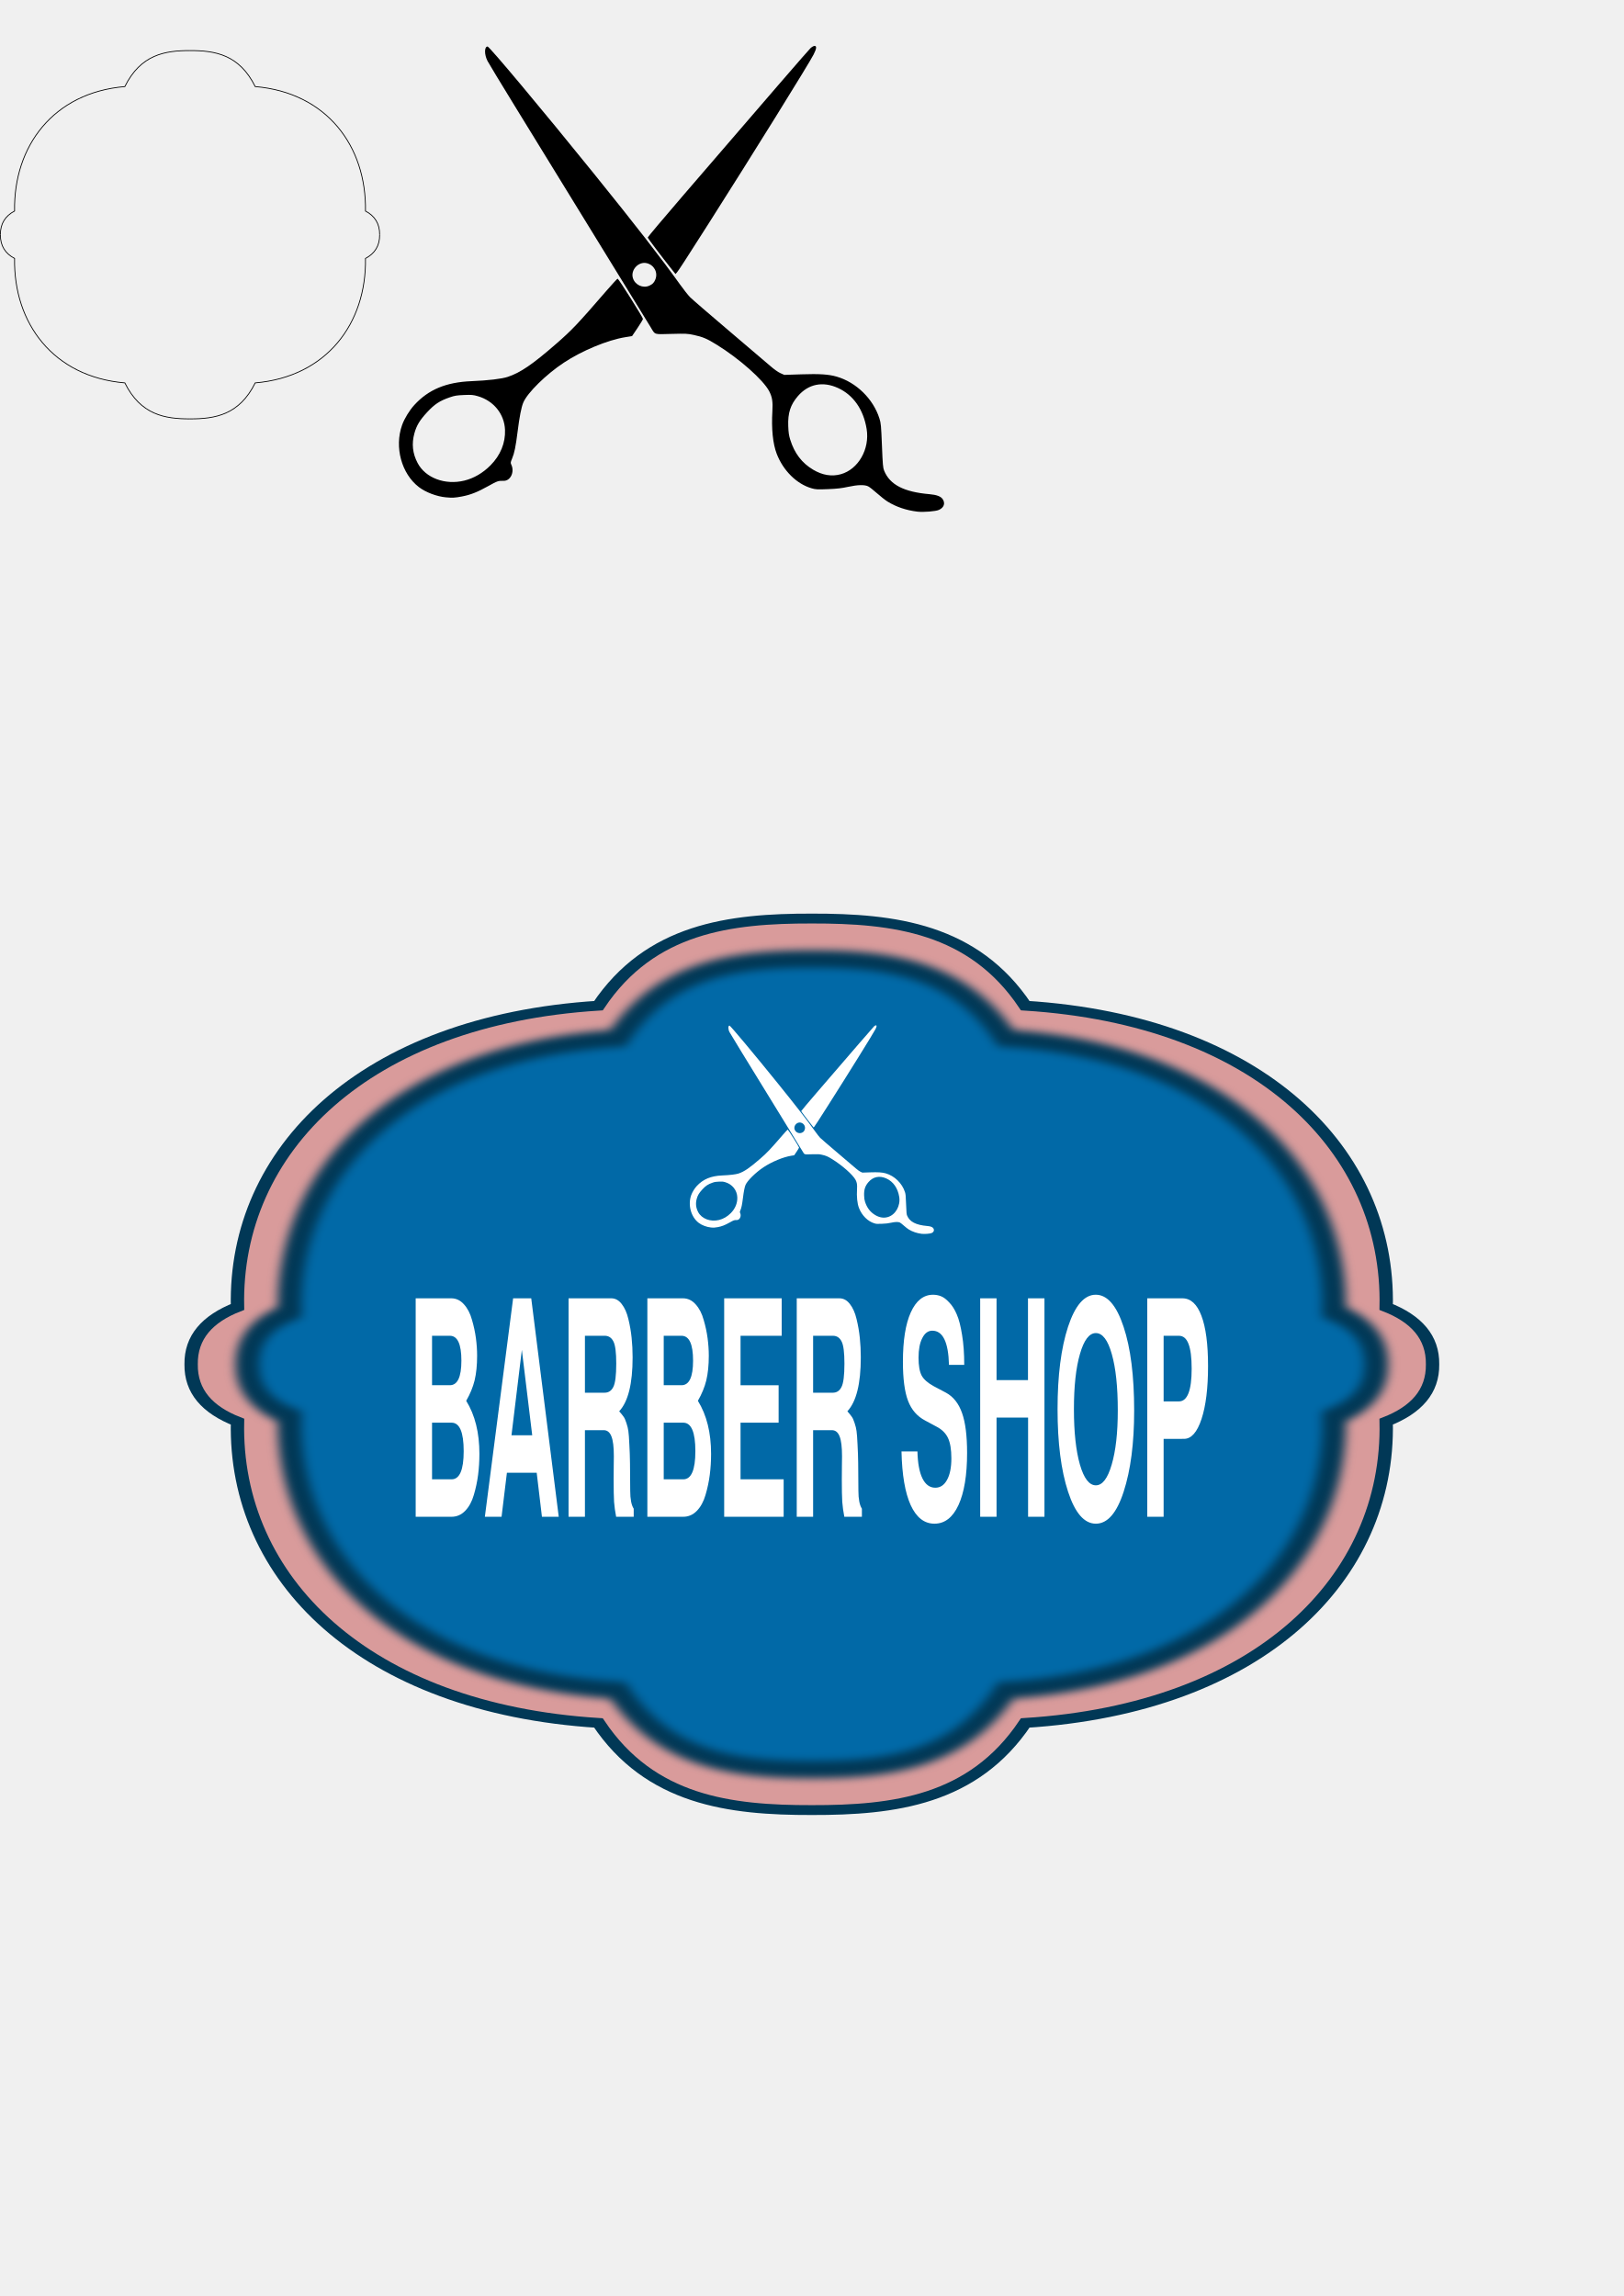
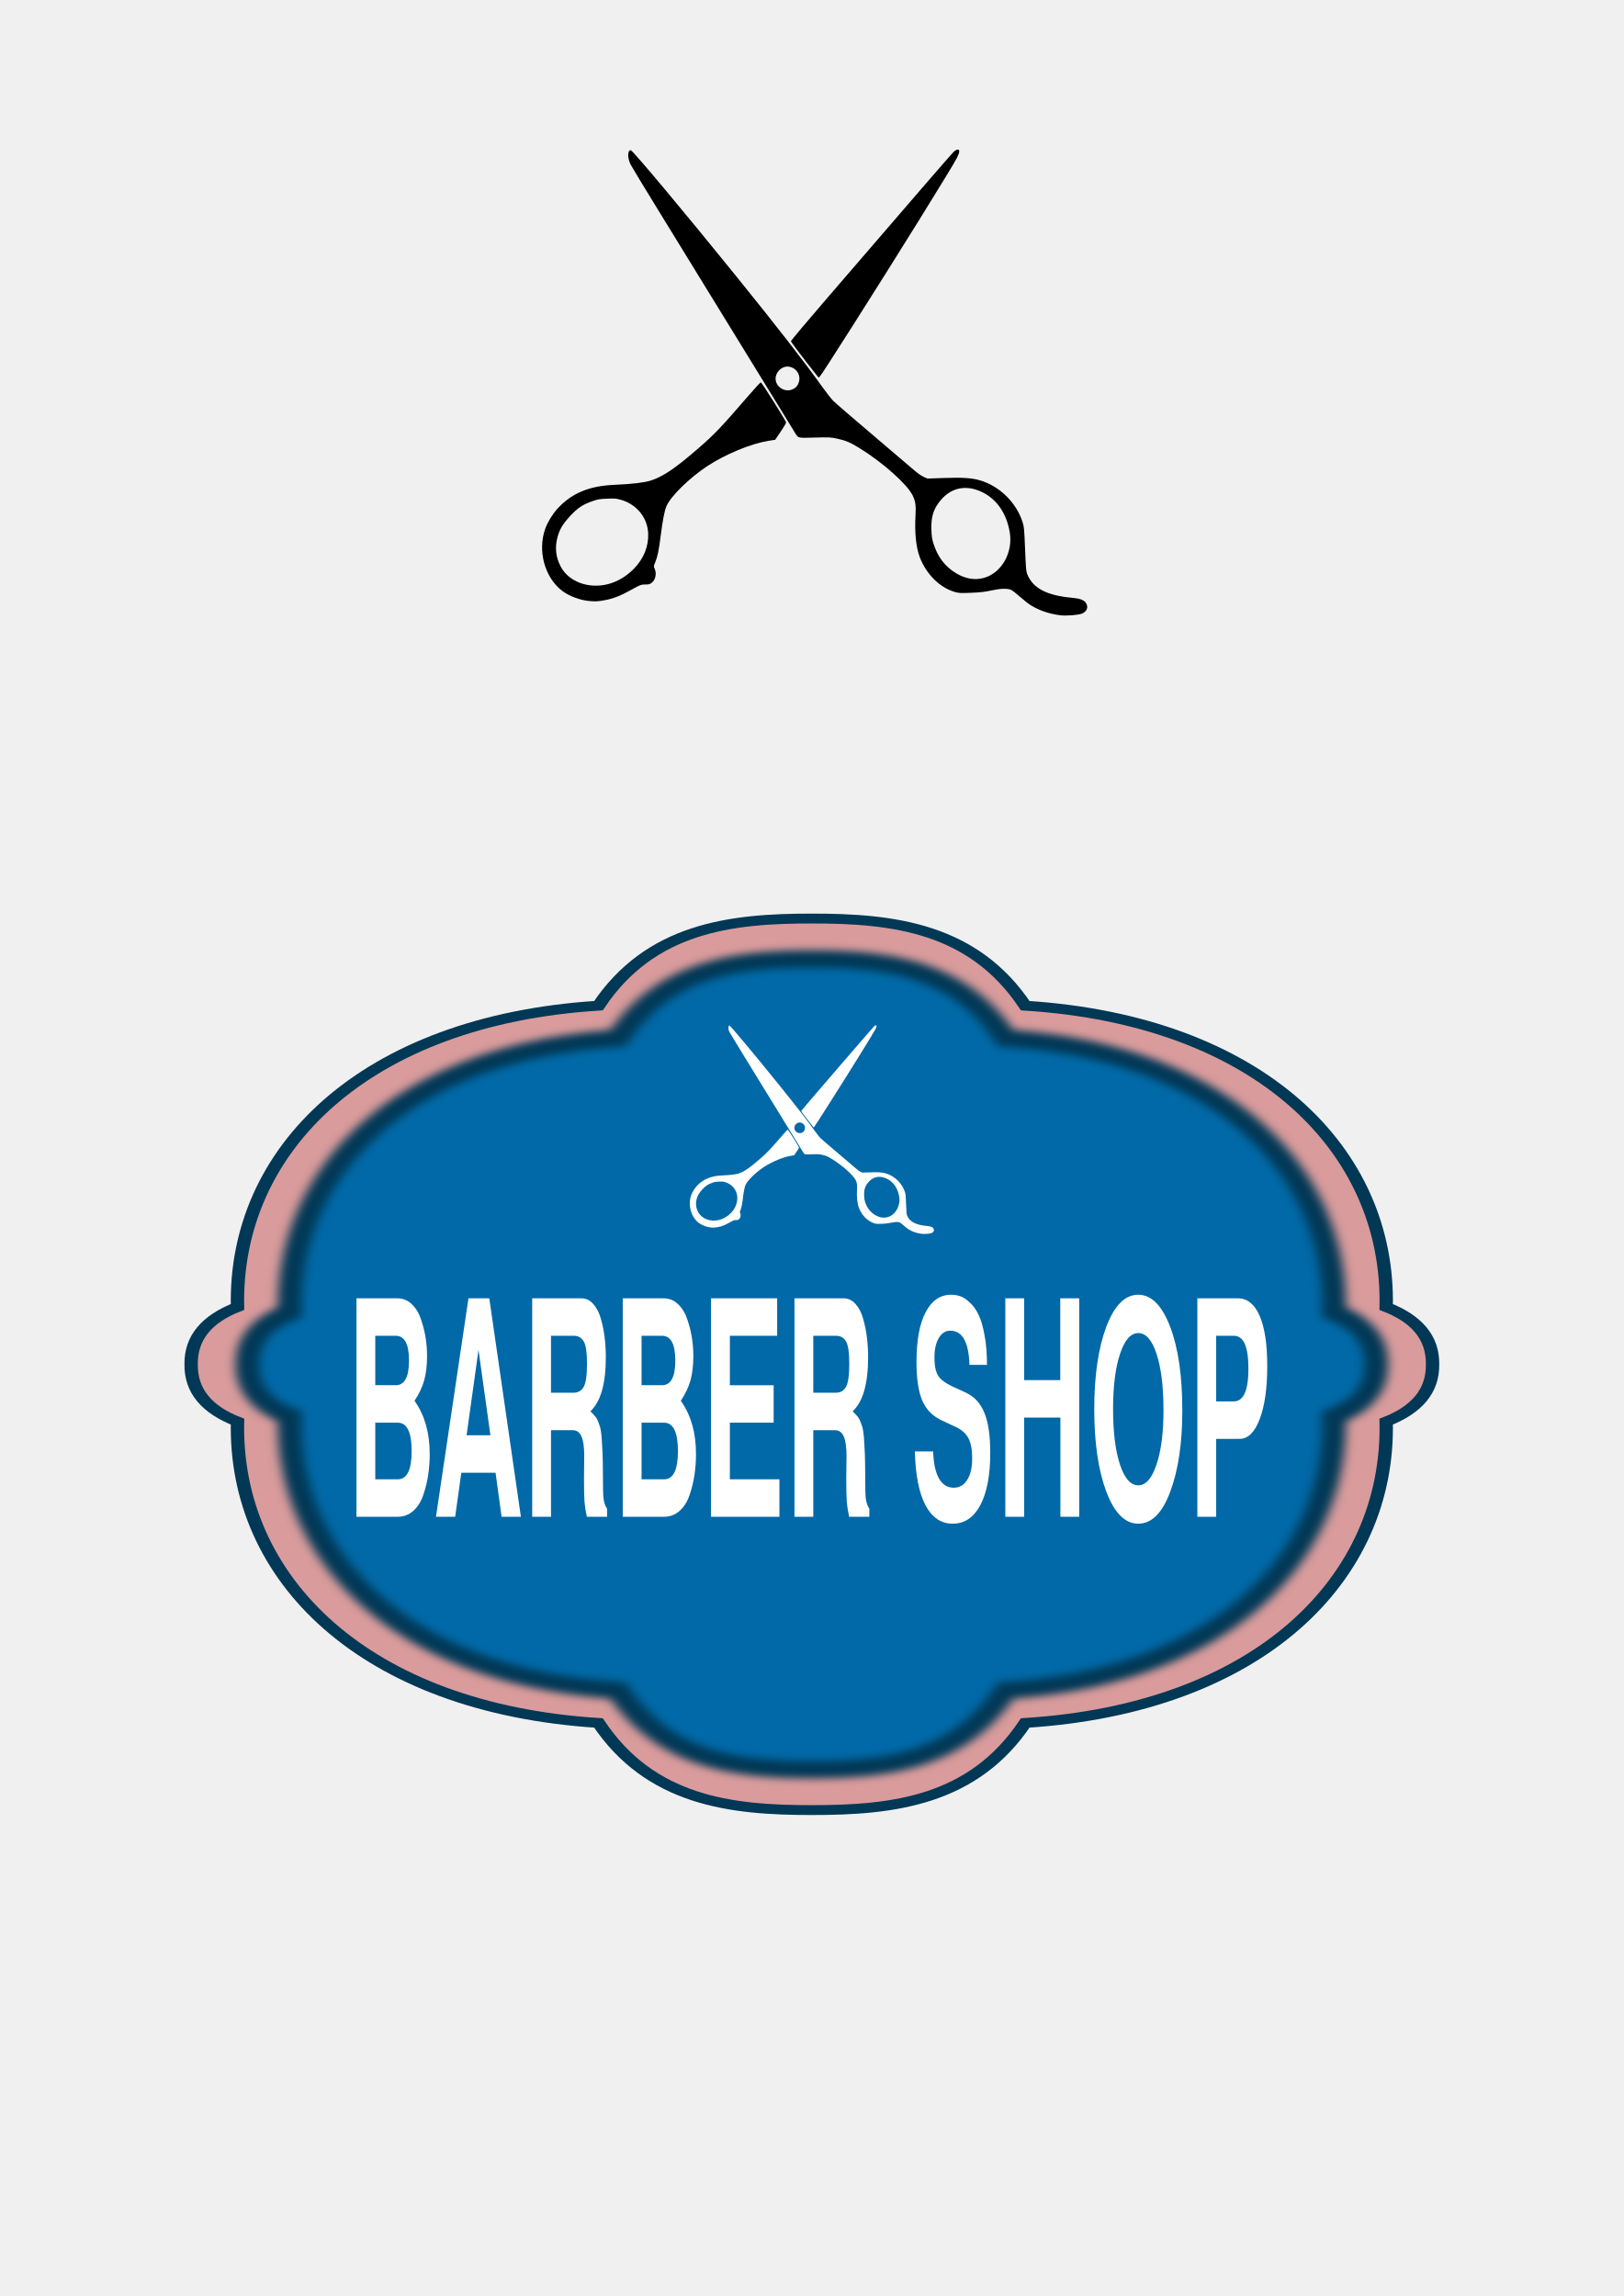
<svg xmlns="http://www.w3.org/2000/svg" width="210mm" height="297mm" viewBox="0 0 210 297" version="1.1" id="svg1" xml:space="preserve">
  <defs id="defs1">
    <filter style="color-interpolation-filters:sRGB" id="filter21" x="-0.022" y="-0.023" width="1.045" height="1.046">
      <feGaussianBlur stdDeviation="0.625" id="feGaussianBlur21" />
    </filter>
  </defs>
  <g id="layer1">
    <g id="g21" transform="matrix(1.150844,0,0,0.8510305,-15.83854,26.29021)">
      <path style="fill:#d99b9b;fill-opacity:1;stroke:#013856;stroke-width:1.5;stroke-linecap:butt;stroke-linejoin:miter;stroke-dasharray:none;stroke-opacity:1" d="m 128.98,230.992 c 26.32,-2.234 40.957,-21.934 40.564,-45.795 3.379,-1.781 5.255,-4.594 5.212,-8.716 0.043,-4.123 -1.833,-6.936 -5.212,-8.716 0.393,-23.861 -14.245,-43.561 -40.564,-45.795 -5.83,-11.781 -14.763,-13.268 -23.981,-13.244 -9.218,-0.024 -18.151,1.463 -23.981,13.244 -26.32,2.234 -40.957,21.934 -40.564,45.795 -3.379,1.781 -5.255,4.594 -5.212,8.716 -0.043,4.123 1.833,6.936 5.212,8.716 -0.393,23.861 14.245,43.561 40.564,45.795 5.83,11.781 14.763,13.268 23.981,13.244 9.218,0.024 18.151,-1.463 23.981,-13.244 z" id="path21" />
      <path style="fill:#0169a7;fill-opacity:1;stroke:#013856;stroke-width:2.646;stroke-linecap:butt;stroke-linejoin:miter;stroke-dasharray:none;stroke-opacity:1;filter:url(#filter21)" d="m 126.805,226.045 c 23.932,-2.031 37.241,-19.943 36.884,-41.639 3.072,-1.619 4.778,-4.177 4.739,-7.925 0.039,-3.748 -1.666,-6.306 -4.739,-7.925 0.357,-21.696 -12.952,-39.608 -36.884,-41.639 -5.301,-10.712 -13.424,-12.064 -21.805,-12.043 -8.381,-0.022 -16.504,1.33 -21.805,12.043 -23.932,2.031 -37.241,19.943 -36.884,41.639 -3.072,1.619 -4.778,4.177 -4.739,7.925 -0.039,3.748 1.666,6.306 4.739,7.925 -0.357,21.696 12.952,39.608 36.884,41.639 5.301,10.712 13.424,12.064 21.805,12.043 8.381,0.022 16.504,-1.33 21.805,-12.043 z" id="path14" />
    </g>
-     <path style="fill:none;stroke:#000000;stroke-width:0.102px;stroke-linecap:butt;stroke-linejoin:miter;stroke-opacity:1" d="m 24.576,6.543 c -3.241,-0.008 -6.381,0.514 -8.431,4.656 -9.253,0.785 -14.4,7.711 -14.261,16.1 -1.188,0.626 -1.848,1.615 -1.832,3.064" id="path15" />
-     <path style="fill:none;stroke:#000000;stroke-width:0.102px;stroke-linecap:butt;stroke-linejoin:miter;stroke-opacity:1" d="m 24.576,54.185 c -3.241,0.008 -6.381,-0.514 -8.431,-4.656 -9.253,-0.785 -14.4,-7.711 -14.261,-16.1 -1.188,-0.626 -1.848,-1.615 -1.832,-3.064" id="path16" />
-     <path style="fill:none;stroke:#000000;stroke-width:0.102px;stroke-linecap:butt;stroke-linejoin:miter;stroke-opacity:1" d="m 24.576,6.543 c 3.241,-0.008 6.381,0.514 8.431,4.656 9.253,0.785 14.4,7.711 14.262,16.1 1.188,0.626 1.848,1.615 1.832,3.064" id="path17" />
-     <path style="fill:none;stroke:#000000;stroke-width:0.102px;stroke-linecap:butt;stroke-linejoin:miter;stroke-opacity:1" d="m 24.576,54.185 c 3.241,0.008 6.381,-0.514 8.431,-4.656 9.253,-0.785 14.4,-7.711 14.262,-16.1 1.188,-0.626 1.848,-1.615 1.832,-3.064" id="path18" />
-     <path d="m 62.003,188.062 q 0,1.396 -0.169,2.714 -0.169,1.318 -0.55,2.597 -0.367,1.279 -1.115,2.055 -0.748,0.775 -1.778,0.775 h -4.629 v -28.26 h 4.587 q 0.96,0 1.651,0.775 0.706,0.775 1.044,2.016 0.353,1.202 0.508,2.365 0.155,1.163 0.155,2.287 0,1.822 -0.325,3.179 -0.325,1.318 -1.087,2.636 1.708,2.752 1.708,6.861 z m -6.125,-15.273 v 6.396 h 2.3 q 1.496,0 1.496,-3.179 0,-3.217 -1.496,-3.217 z m 0,11.242 v 7.327 h 2.526 q 1.567,0 1.567,-3.644 0,-3.683 -1.567,-3.683 z m 13.535,6.474 h -3.853 l -0.692,5.698 h -2.159 l 3.655,-28.26 h 2.343 l 3.557,28.26 h -2.173 z m -0.579,-4.846 -1.341,-11.048 -1.341,11.048 z m 10.529,5.698 q 0,-1.163 0.014,-1.822 0.014,-0.659 0.014,-1.163 0,-1.783 -0.31,-2.558 -0.311,-0.814 -1.002,-0.814 h -2.428 v 11.203 h -2.117 v -28.26 h 5.518 q 0.79,0 1.355,0.737 0.579,0.737 0.861,1.938 0.296,1.202 0.423,2.442 0.127,1.202 0.127,2.52 0,5.117 -1.736,6.978 0.381,0.426 0.565,0.698 0.183,0.233 0.367,0.814 0.198,0.581 0.254,1.047 0.071,0.465 0.127,1.706 0.071,1.24 0.085,2.442 0.014,1.202 0.028,3.566 0,1.628 0.452,2.326 v 1.047 h -2.272 q -0.198,-1.008 -0.268,-1.938 -0.056,-0.93 -0.056,-2.907 z m 0.339,-14.963 q 0,-2.171 -0.367,-2.869 -0.367,-0.737 -1.129,-0.737 h -2.555 v 7.365 h 2.555 q 0.748,0 1.115,-0.737 0.381,-0.737 0.381,-3.024 z m 12.265,11.668 q 0,1.396 -0.169,2.714 -0.169,1.318 -0.55,2.597 -0.367,1.279 -1.115,2.055 -0.748,0.775 -1.778,0.775 h -4.629 v -28.26 h 4.587 q 0.96,0 1.651,0.775 0.706,0.775 1.044,2.016 0.353,1.202 0.508,2.365 0.155,1.163 0.155,2.287 0,1.822 -0.325,3.179 -0.325,1.318 -1.087,2.636 1.708,2.752 1.708,6.861 z m -6.125,-15.273 v 6.396 h 2.3 q 1.496,0 1.496,-3.179 0,-3.217 -1.496,-3.217 z m 0,11.242 v 7.327 h 2.526 q 1.567,0 1.567,-3.644 0,-3.683 -1.567,-3.683 z m 9.936,0 v 7.327 h 5.575 v 4.846 h -7.692 v -28.26 h 7.438 v 4.846 h -5.321 v 6.396 H 100.702 v 4.846 z m 13.097,7.327 q 0,-1.163 0.014,-1.822 0.014,-0.659 0.014,-1.163 0,-1.783 -0.31,-2.558 -0.31,-0.814 -1.002,-0.814 h -2.428 v 11.203 h -2.117 v -28.26 h 5.518 q 0.79,0 1.355,0.737 0.579,0.737 0.861,1.938 0.296,1.202 0.423,2.442 0.127,1.202 0.127,2.52 0,5.117 -1.736,6.978 0.381,0.426 0.565,0.698 0.183,0.233 0.367,0.814 0.198,0.581 0.254,1.047 0.07,0.465 0.127,1.706 0.07,1.24 0.085,2.442 0.014,1.202 0.028,3.566 0,1.628 0.452,2.326 v 1.047 h -2.272 q -0.198,-1.008 -0.268,-1.938 -0.057,-0.93 -0.057,-2.907 z m 0.339,-14.963 q 0,-2.171 -0.367,-2.869 -0.367,-0.737 -1.129,-0.737 h -2.555 v 7.365 h 2.555 q 0.748,0 1.115,-0.737 0.381,-0.737 0.381,-3.024 z m 15.497,0.155 h -1.976 q -0.113,-4.419 -2.159,-4.419 -0.819,0 -1.298,0.969 -0.48,0.93 -0.48,2.52 0,1.551 0.409,2.326 0.409,0.737 1.538,1.357 l 1.609,0.853 q 1.425,0.775 2.075,2.636 0.649,1.822 0.649,5.156 0,4.303 -1.115,6.745 -1.115,2.403 -3.105,2.403 -1.976,0 -3.077,-2.403 -1.087,-2.403 -1.186,-6.939 h 2.061 q 0.057,2.287 0.649,3.489 0.593,1.202 1.665,1.202 0.96,0 1.51,-1.008 0.565,-1.008 0.565,-2.791 0,-1.706 -0.438,-2.636 -0.438,-0.93 -1.496,-1.473 l -1.44,-0.775 q -1.567,-0.814 -2.23,-2.558 -0.663,-1.744 -0.663,-5.039 0,-4.148 1.016,-6.396 1.03,-2.287 2.879,-2.287 0.536,0 1.03,0.194 0.508,0.194 1.073,0.814 0.565,0.581 0.974,1.551 0.409,0.93 0.677,2.636 0.282,1.667 0.282,3.876 z m 8.256,6.823 h -4.079 v 12.831 h -2.117 v -28.26 h 2.117 v 10.583 h 4.065 v -10.583 h 2.131 v 28.26 h -2.117 z m 5.166,9.575 q -1.355,-4.148 -1.355,-10.66 0,-6.513 1.355,-10.66 1.369,-4.148 3.585,-4.148 2.23,0 3.599,4.148 1.369,4.109 1.369,10.854 0,6.28 -1.355,10.467 -1.341,4.148 -3.599,4.148 -2.244,0 -3.599,-4.148 z m 3.599,-20.507 q -1.284,0 -2.061,2.714 -0.776,2.675 -0.776,7.133 0,4.458 0.776,7.172 0.776,2.675 2.061,2.675 1.27,0 2.046,-2.675 0.79,-2.675 0.79,-7.016 0,-4.574 -0.776,-7.288 -0.762,-2.714 -2.061,-2.714 z m 8.764,13.684 v 10.079 h -2.117 v -28.26 h 4.545 q 1.609,0 2.456,2.248 0.861,2.248 0.861,6.513 0,4.303 -0.847,6.861 -0.847,2.558 -2.258,2.558 z m 0,-4.846 h 1.976 q 1.651,0 1.651,-4.225 0,-2.171 -0.409,-3.217 -0.395,-1.047 -1.242,-1.047 h -1.976 z" id="text21" style="font-weight:600;font-size:29.685px;line-height:1.25;font-family:FreeSans;-inkscape-font-specification:'FreeSans, Semi-Bold';letter-spacing:0px;word-spacing:0px;fill:#ffffff;stroke-width:0.585" aria-label="BARBER SHOP" />
-     <path style="fill:#000000" d="m 118.632,66.18 c -1.397,-0.163 -2.74,-0.617 -3.831,-1.295 -0.305,-0.189 -0.929,-0.679 -1.387,-1.089 -0.458,-0.41 -0.969,-0.809 -1.135,-0.887 -0.481,-0.227 -1.339,-0.205 -2.582,0.064 -0.863,0.187 -1.413,0.25 -2.615,0.299 -1.372,0.056 -1.582,0.045 -2.122,-0.112 -1.925,-0.557 -3.668,-2.283 -4.505,-4.462 -0.499,-1.298 -0.696,-3.241 -0.559,-5.509 0.074,-1.22 -0.025,-1.839 -0.409,-2.577 -0.763,-1.466 -3.867,-4.218 -6.797,-6.026 -1.268,-0.783 -1.787,-1.003 -2.962,-1.259 -0.795,-0.173 -1.026,-0.184 -2.895,-0.135 -2.324,0.061 -2.068,0.142 -2.667,-0.845 -0.297,-0.49 -7.552,-12.301 -17.575,-28.613 -1.786,-2.907 -3.377,-5.535 -3.535,-5.839 -0.43,-0.83 -0.429,-1.862 0.003,-1.878 0.229,-0.009 7.028,8.117 13.685,16.357 5.429,6.72 8.795,11.051 11.18,14.389 0.47,0.658 1.061,1.409 1.314,1.669 0.252,0.26 2.492,2.196 4.977,4.302 2.485,2.106 4.9,4.162 5.366,4.57 0.524,0.459 1.04,0.827 1.352,0.966 l 0.504,0.224 2.2,-0.073 c 2.351,-0.078 3.526,-0.002 4.555,0.293 2.543,0.729 4.745,2.879 5.546,5.414 0.197,0.625 0.219,0.861 0.327,3.504 0.102,2.515 0.135,2.881 0.285,3.251 0.741,1.821 2.556,2.759 5.888,3.044 0.9,0.077 1.448,0.286 1.684,0.642 0.359,0.541 0.169,1.087 -0.483,1.387 -0.419,0.192 -2.002,0.32 -2.809,0.226 z m -9.894,-4.834 c 2.27,-0.627 3.772,-3.255 3.348,-5.857 -0.412,-2.526 -1.725,-4.402 -3.715,-5.305 -1.965,-0.892 -3.815,-0.517 -5.167,1.045 -0.976,1.127 -1.321,2.198 -1.257,3.896 0.031,0.835 0.086,1.204 0.258,1.756 0.549,1.757 1.511,3.017 2.964,3.879 1.201,0.713 2.397,0.909 3.569,0.586 z M 83.991,36.95 c 0.413,-0.191 0.595,-0.379 0.764,-0.788 0.374,-0.902 -0.153,-1.9 -1.12,-2.122 -1.064,-0.244 -2.103,0.887 -1.778,1.935 0.276,0.89 1.303,1.359 2.134,0.975 z m -26.302,27.385 c -1.197,-0.109 -2.611,-0.642 -3.502,-1.32 -2.255,-1.716 -3.199,-5.179 -2.187,-8.021 0.302,-0.847 0.953,-1.914 1.593,-2.612 1.827,-1.992 4.106,-2.942 7.376,-3.076 2.18,-0.09 3.913,-0.294 4.706,-0.557 1.629,-0.54 3.206,-1.617 6.253,-4.272 2.043,-1.779 2.778,-2.556 6.516,-6.877 0.736,-0.851 1.383,-1.549 1.437,-1.551 0.12,-0.004 3.272,5.003 3.274,5.201 9.2e-4,0.077 -0.316,0.609 -0.704,1.183 l -0.705,1.043 -0.877,0.141 c -2.29,0.369 -5.617,1.751 -7.957,3.303 -2.293,1.521 -4.687,3.875 -5.228,5.141 -0.256,0.6 -0.497,1.831 -0.745,3.809 -0.238,1.9 -0.413,2.75 -0.71,3.453 -0.205,0.486 -0.212,0.545 -0.095,0.797 0.442,0.948 -0.12,2.105 -1.009,2.078 -0.682,-0.021 -0.794,0.018 -1.993,0.687 -1.396,0.779 -2.272,1.124 -3.404,1.339 -0.887,0.168 -1.208,0.186 -2.039,0.11 z m 2.352,-2.163 c 1.243,-0.302 2.41,-0.983 3.401,-1.983 1.283,-1.294 1.94,-2.902 1.874,-4.582 -0.081,-2.046 -1.465,-3.764 -3.511,-4.357 -0.603,-0.175 -0.817,-0.193 -1.785,-0.154 -0.944,0.039 -1.206,0.081 -1.848,0.301 -1.302,0.446 -1.969,0.886 -2.939,1.936 -0.955,1.035 -1.355,1.699 -1.636,2.717 -0.374,1.355 -0.239,2.601 0.415,3.845 1.013,1.926 3.543,2.882 6.029,2.277 z m 26.841,-27.332 c -1.308,-1.64 -3.102,-4.019 -3.106,-4.12 -0.002,-0.062 2.048,-2.498 4.556,-5.412 11.113,-12.915 16.208,-18.808 16.491,-19.074 0.167,-0.158 0.398,-0.29 0.512,-0.295 0.316,-0.012 0.283,0.341 -0.104,1.105 -0.602,1.191 -7.931,12.992 -13.551,21.823 -3.027,4.756 -3.932,6.152 -4.129,6.372 l -0.186,0.207 z" id="path1" />
+     <path d="m 55.576,188.062 q 0,1.396 -0.195,2.714 -0.195,1.318 -0.633,2.597 -0.422,1.279 -1.282,2.055 -0.86,0.775 -2.044,0.775 h -5.321 v -28.26 h 5.272 q 1.103,0 1.898,0.775 0.811,0.775 1.2,2.016 0.406,1.202 0.584,2.365 0.178,1.163 0.178,2.287 0,1.822 -0.373,3.179 -0.373,1.318 -1.249,2.636 1.963,2.752 1.963,6.861 z m -7.041,-15.273 v 6.396 h 2.644 q 1.72,0 1.72,-3.179 0,-3.217 -1.72,-3.217 z m 0,11.242 v 7.327 h 2.904 q 1.801,0 1.801,-3.644 0,-3.683 -1.801,-3.683 z m 15.558,6.474 h -4.429 l -0.795,5.698 h -2.482 l 4.202,-28.26 h 2.693 l 4.088,28.26 h -2.498 z m -0.665,-4.846 -1.541,-11.048 -1.541,11.048 z m 12.102,5.698 q 0,-1.163 0.016,-1.822 0.016,-0.659 0.016,-1.163 0,-1.783 -0.357,-2.558 -0.357,-0.814 -1.152,-0.814 h -2.79 v 11.203 H 68.831 v -28.26 h 6.343 q 0.908,0 1.557,0.737 0.665,0.737 0.99,1.938 0.341,1.202 0.487,2.442 0.146,1.202 0.146,2.52 0,5.117 -1.995,6.978 0.438,0.426 0.649,0.698 0.211,0.233 0.422,0.814 0.227,0.581 0.292,1.047 0.081,0.465 0.146,1.706 0.081,1.24 0.097,2.442 0.016,1.202 0.032,3.566 0,1.628 0.519,2.326 v 1.047 H 75.904 q -0.227,-1.008 -0.308,-1.938 -0.065,-0.93 -0.065,-2.907 z m 0.389,-14.963 q 0,-2.171 -0.422,-2.869 -0.422,-0.737 -1.298,-0.737 h -2.936 v 7.365 h 2.936 q 0.86,0 1.282,-0.737 0.438,-0.737 0.438,-3.024 z m 14.098,11.668 q 0,1.396 -0.195,2.714 -0.195,1.318 -0.633,2.597 -0.422,1.279 -1.282,2.055 -0.86,0.775 -2.044,0.775 h -5.321 v -28.26 h 5.272 q 1.103,0 1.898,0.775 0.811,0.775 1.2,2.016 0.406,1.202 0.584,2.365 0.178,1.163 0.178,2.287 0,1.822 -0.373,3.179 -0.373,1.318 -1.249,2.636 1.963,2.752 1.963,6.861 z m -7.041,-15.273 v 6.396 h 2.644 q 1.72,0 1.72,-3.179 0,-3.217 -1.72,-3.217 z m 0,11.242 v 7.327 h 2.904 q 1.801,0 1.801,-3.644 0,-3.683 -1.801,-3.683 z m 11.421,0 v 7.327 h 6.408 v 4.846 h -8.842 v -28.26 h 8.55 v 4.846 h -6.116 v 6.396 h 5.662 v 4.846 z m 15.055,7.327 q 0,-1.163 0.016,-1.822 0.016,-0.659 0.016,-1.163 0,-1.783 -0.357,-2.558 -0.357,-0.814 -1.152,-0.814 h -2.79 v 11.203 h -2.433 v -28.26 h 6.343 q 0.908,0 1.557,0.737 0.665,0.737 0.99,1.938 0.341,1.202 0.487,2.442 0.146,1.202 0.146,2.52 0,5.117 -1.995,6.978 0.438,0.426 0.649,0.698 0.211,0.233 0.422,0.814 0.227,0.581 0.292,1.047 0.081,0.465 0.146,1.706 0.081,1.24 0.097,2.442 0.016,1.202 0.032,3.566 0,1.628 0.519,2.326 v 1.047 h -2.612 q -0.227,-1.008 -0.308,-1.938 -0.065,-0.93 -0.065,-2.907 z m 0.389,-14.963 q 0,-2.171 -0.422,-2.869 -0.422,-0.737 -1.298,-0.737 h -2.936 v 7.365 h 2.936 q 0.86,0 1.282,-0.737 0.438,-0.737 0.438,-3.024 z m 17.813,0.155 h -2.271 q -0.13,-4.419 -2.482,-4.419 -0.941,0 -1.493,0.969 -0.552,0.93 -0.552,2.52 0,1.551 0.47,2.326 0.47,0.737 1.768,1.357 l 1.849,0.853 q 1.639,0.775 2.385,2.636 0.746,1.822 0.746,5.156 0,4.303 -1.282,6.745 -1.282,2.403 -3.569,2.403 -2.271,0 -3.537,-2.403 -1.249,-2.403 -1.363,-6.939 h 2.369 q 0.065,2.287 0.746,3.489 0.681,1.202 1.914,1.202 1.103,0 1.736,-1.008 0.649,-1.008 0.649,-2.791 0,-1.706 -0.503,-2.636 -0.503,-0.93 -1.72,-1.473 l -1.655,-0.775 q -1.801,-0.814 -2.563,-2.558 -0.762,-1.744 -0.762,-5.039 0,-4.148 1.168,-6.396 1.184,-2.287 3.309,-2.287 0.616,0 1.184,0.194 0.584,0.194 1.233,0.814 0.649,0.581 1.119,1.551 0.47,0.93 0.779,2.636 0.324,1.667 0.324,3.876 z m 9.49,6.823 h -4.688 v 12.831 h -2.433 v -28.26 h 2.433 v 10.583 h 4.672 v -10.583 h 2.45 v 28.26 h -2.433 z m 5.938,9.575 q -1.557,-4.148 -1.557,-10.66 0,-6.513 1.557,-10.66 1.574,-4.148 4.121,-4.148 2.563,0 4.137,4.148 1.574,4.109 1.574,10.854 0,6.28 -1.557,10.467 -1.541,4.148 -4.137,4.148 -2.579,0 -4.137,-4.148 z m 4.137,-20.507 q -1.476,0 -2.369,2.714 -0.892,2.675 -0.892,7.133 0,4.458 0.892,7.172 0.892,2.675 2.369,2.675 1.46,0 2.352,-2.675 0.908,-2.675 0.908,-7.016 0,-4.574 -0.892,-7.288 -0.876,-2.714 -2.369,-2.714 z m 10.074,13.684 v 10.079 h -2.433 v -28.26 h 5.224 q 1.849,0 2.823,2.248 0.99,2.248 0.99,6.513 0,4.303 -0.973,6.861 -0.973,2.558 -2.596,2.558 z m 0,-4.846 h 2.271 q 1.898,0 1.898,-4.225 0,-2.171 -0.47,-3.217 -0.454,-1.047 -1.428,-1.047 h -2.271 z" id="text21" style="font-weight:600;font-size:29.685px;line-height:1.25;font-family:FreeSans;-inkscape-font-specification:'FreeSans, Semi-Bold';letter-spacing:0px;word-spacing:0px;fill:#ffffff;stroke-width:0.627" aria-label="BARBER SHOP" />
+     <path style="fill:#000000" d="m 137.147,79.588 c -1.397,-0.163 -2.74,-0.617 -3.831,-1.295 -0.305,-0.189 -0.929,-0.679 -1.387,-1.089 -0.458,-0.41 -0.969,-0.809 -1.135,-0.887 -0.481,-0.227 -1.339,-0.205 -2.582,0.064 -0.863,0.187 -1.413,0.25 -2.615,0.299 -1.372,0.056 -1.582,0.045 -2.122,-0.112 -1.925,-0.557 -3.668,-2.283 -4.505,-4.462 -0.499,-1.298 -0.696,-3.241 -0.559,-5.509 0.074,-1.22 -0.025,-1.839 -0.409,-2.577 -0.763,-1.466 -3.867,-4.218 -6.797,-6.026 -1.268,-0.783 -1.787,-1.003 -2.962,-1.259 -0.795,-0.173 -1.026,-0.184 -2.895,-0.135 -2.324,0.061 -2.068,0.142 -2.667,-0.845 -0.297,-0.49 -7.552,-12.301 -17.575,-28.613 -1.786,-2.907 -3.377,-5.535 -3.535,-5.839 -0.43,-0.83 -0.429,-1.862 0.003,-1.878 0.229,-0.009 7.028,8.117 13.685,16.357 5.429,6.72 8.795,11.051 11.18,14.389 0.47,0.658 1.061,1.409 1.314,1.669 0.252,0.26 2.492,2.196 4.977,4.302 2.485,2.106 4.9,4.162 5.366,4.57 0.524,0.459 1.04,0.827 1.351,0.966 l 0.504,0.224 2.2,-0.073 c 2.351,-0.078 3.526,-0.002 4.555,0.293 2.543,0.729 4.745,2.879 5.546,5.414 0.197,0.625 0.219,0.861 0.327,3.504 0.102,2.515 0.135,2.881 0.285,3.251 0.741,1.821 2.556,2.759 5.888,3.044 0.9,0.077 1.448,0.286 1.684,0.642 0.359,0.541 0.169,1.087 -0.483,1.387 -0.419,0.192 -2.002,0.32 -2.809,0.226 z m -9.894,-4.834 c 2.27,-0.627 3.772,-3.255 3.348,-5.857 -0.412,-2.526 -1.725,-4.402 -3.715,-5.305 -1.965,-0.892 -3.815,-0.517 -5.167,1.045 -0.976,1.127 -1.321,2.198 -1.257,3.896 0.031,0.835 0.086,1.204 0.258,1.756 0.549,1.757 1.511,3.017 2.964,3.879 1.201,0.713 2.397,0.909 3.569,0.586 z m -24.747,-24.395 c 0.413,-0.191 0.595,-0.379 0.764,-0.788 0.374,-0.902 -0.153,-1.9 -1.12,-2.122 -1.064,-0.244 -2.103,0.887 -1.778,1.935 0.276,0.89 1.303,1.359 2.134,0.975 z M 76.204,77.743 c -1.197,-0.109 -2.611,-0.642 -3.502,-1.32 -2.255,-1.716 -3.199,-5.179 -2.187,-8.021 0.302,-0.847 0.953,-1.914 1.593,-2.612 1.827,-1.992 4.106,-2.942 7.376,-3.076 2.18,-0.09 3.913,-0.294 4.706,-0.557 1.629,-0.54 3.206,-1.617 6.253,-4.272 2.043,-1.779 2.778,-2.556 6.516,-6.877 0.736,-0.851 1.383,-1.549 1.437,-1.551 0.12,-0.004 3.272,5.003 3.274,5.201 9.2e-4,0.077 -0.316,0.609 -0.704,1.183 l -0.705,1.043 -0.877,0.141 c -2.29,0.369 -5.617,1.751 -7.957,3.303 -2.293,1.521 -4.687,3.875 -5.228,5.141 -0.256,0.6 -0.497,1.831 -0.745,3.809 -0.238,1.9 -0.413,2.75 -0.71,3.453 -0.205,0.486 -0.212,0.545 -0.095,0.797 0.442,0.948 -0.12,2.105 -1.009,2.078 -0.682,-0.021 -0.794,0.018 -1.993,0.687 -1.396,0.779 -2.272,1.124 -3.404,1.339 -0.887,0.168 -1.208,0.186 -2.039,0.11 z m 2.352,-2.163 c 1.243,-0.302 2.41,-0.983 3.401,-1.983 1.283,-1.294 1.94,-2.902 1.874,-4.582 -0.081,-2.046 -1.465,-3.764 -3.511,-4.357 -0.603,-0.175 -0.817,-0.193 -1.785,-0.154 -0.944,0.039 -1.206,0.081 -1.848,0.301 -1.302,0.446 -1.969,0.886 -2.939,1.936 -0.955,1.035 -1.355,1.699 -1.636,2.717 -0.374,1.355 -0.239,2.601 0.415,3.845 1.013,1.926 3.543,2.882 6.029,2.277 z M 105.397,48.248 c -1.308,-1.64 -3.102,-4.019 -3.106,-4.12 -0.002,-0.062 2.048,-2.498 4.556,-5.412 11.113,-12.915 16.208,-18.808 16.491,-19.074 0.167,-0.158 0.398,-0.29 0.512,-0.295 0.316,-0.012 0.283,0.341 -0.104,1.105 -0.602,1.191 -7.931,12.992 -13.551,21.823 -3.027,4.756 -3.932,6.152 -4.129,6.372 l -0.186,0.207 z" id="path1" />
    <path style="fill:#ffffff;stroke-width:0.448" d="m 119.231,159.605 c -0.625,-0.073 -1.227,-0.276 -1.715,-0.58 -0.136,-0.085 -0.416,-0.304 -0.621,-0.488 -0.205,-0.183 -0.434,-0.362 -0.508,-0.397 -0.216,-0.102 -0.599,-0.092 -1.156,0.029 -0.386,0.084 -0.633,0.112 -1.171,0.134 -0.614,0.025 -0.708,0.02 -0.95,-0.05 -0.862,-0.25 -1.642,-1.022 -2.017,-1.998 -0.223,-0.581 -0.312,-1.451 -0.25,-2.467 0.033,-0.546 -0.011,-0.823 -0.183,-1.154 -0.341,-0.656 -1.732,-1.889 -3.043,-2.698 -0.568,-0.35 -0.8,-0.449 -1.326,-0.564 -0.356,-0.078 -0.459,-0.082 -1.296,-0.061 -1.041,0.027 -0.926,0.064 -1.194,-0.378 -0.133,-0.22 -3.381,-5.508 -7.869,-12.812 -0.8,-1.302 -1.512,-2.478 -1.583,-2.615 -0.193,-0.372 -0.192,-0.834 0.001,-0.841 0.103,-0.004 3.147,3.634 6.128,7.324 2.431,3.009 3.938,4.948 5.006,6.443 0.211,0.295 0.475,0.631 0.588,0.747 0.113,0.117 1.116,0.983 2.229,1.926 1.113,0.943 2.194,1.864 2.402,2.046 0.235,0.205 0.465,0.37 0.605,0.432 l 0.226,0.1 0.985,-0.033 c 1.053,-0.035 1.579,-9.8e-4 2.04,0.131 1.138,0.327 2.125,1.289 2.483,2.424 0.088,0.28 0.098,0.385 0.146,1.569 0.046,1.126 0.06,1.29 0.128,1.456 0.332,0.816 1.145,1.236 2.636,1.363 0.403,0.034 0.648,0.128 0.754,0.287 0.161,0.242 0.076,0.487 -0.216,0.621 -0.188,0.086 -0.897,0.143 -1.258,0.101 z m -4.43,-2.165 c 1.016,-0.281 1.689,-1.457 1.499,-2.623 -0.184,-1.131 -0.772,-1.971 -1.663,-2.375 -0.88,-0.399 -1.708,-0.232 -2.314,0.468 -0.437,0.505 -0.592,0.984 -0.563,1.745 0.014,0.374 0.038,0.539 0.115,0.786 0.246,0.787 0.677,1.351 1.327,1.737 0.538,0.319 1.073,0.407 1.598,0.262 z m -11.081,-10.923 c 0.185,-0.086 0.266,-0.17 0.342,-0.353 0.167,-0.404 -0.069,-0.851 -0.502,-0.95 -0.476,-0.109 -0.942,0.397 -0.796,0.866 0.124,0.399 0.584,0.609 0.955,0.437 z m -11.777,12.262 c -0.536,-0.049 -1.169,-0.287 -1.568,-0.591 -1.01,-0.768 -1.432,-2.319 -0.979,-3.591 0.135,-0.379 0.427,-0.857 0.713,-1.17 0.818,-0.892 1.838,-1.317 3.303,-1.377 0.976,-0.04 1.752,-0.132 2.107,-0.249 0.729,-0.242 1.435,-0.724 2.8,-1.913 0.915,-0.797 1.244,-1.145 2.918,-3.079 0.33,-0.381 0.619,-0.693 0.643,-0.694 0.054,-0.002 1.465,2.24 1.466,2.329 4.1e-4,0.034 -0.142,0.273 -0.315,0.53 l -0.316,0.467 -0.393,0.063 c -1.025,0.165 -2.515,0.784 -3.563,1.479 -1.027,0.681 -2.098,1.735 -2.341,2.302 -0.115,0.269 -0.223,0.82 -0.334,1.705 -0.107,0.851 -0.185,1.231 -0.318,1.546 -0.092,0.217 -0.095,0.244 -0.043,0.357 0.198,0.425 -0.054,0.943 -0.452,0.931 -0.305,-0.009 -0.356,0.008 -0.892,0.308 -0.625,0.349 -1.017,0.503 -1.524,0.599 -0.397,0.075 -0.541,0.083 -0.913,0.049 z m 1.053,-0.969 c 0.556,-0.135 1.079,-0.44 1.523,-0.888 0.574,-0.58 0.869,-1.299 0.839,-2.052 -0.036,-0.916 -0.656,-1.686 -1.572,-1.951 -0.27,-0.078 -0.366,-0.086 -0.799,-0.069 -0.423,0.017 -0.54,0.036 -0.828,0.135 -0.583,0.2 -0.882,0.397 -1.316,0.867 -0.428,0.464 -0.607,0.761 -0.732,1.217 -0.167,0.607 -0.107,1.165 0.186,1.722 0.454,0.862 1.587,1.29 2.699,1.02 z m 12.018,-12.238 c -0.586,-0.734 -1.389,-1.8 -1.391,-1.845 -8.9e-4,-0.028 0.917,-1.118 2.04,-2.423 4.976,-5.783 7.257,-8.421 7.384,-8.541 0.075,-0.071 0.178,-0.13 0.229,-0.132 0.142,-0.005 0.127,0.153 -0.046,0.495 -0.27,0.533 -3.551,5.817 -6.068,9.771 -1.356,2.13 -1.761,2.755 -1.849,2.853 l -0.083,0.093 z" id="path2" />
  </g>
</svg>
